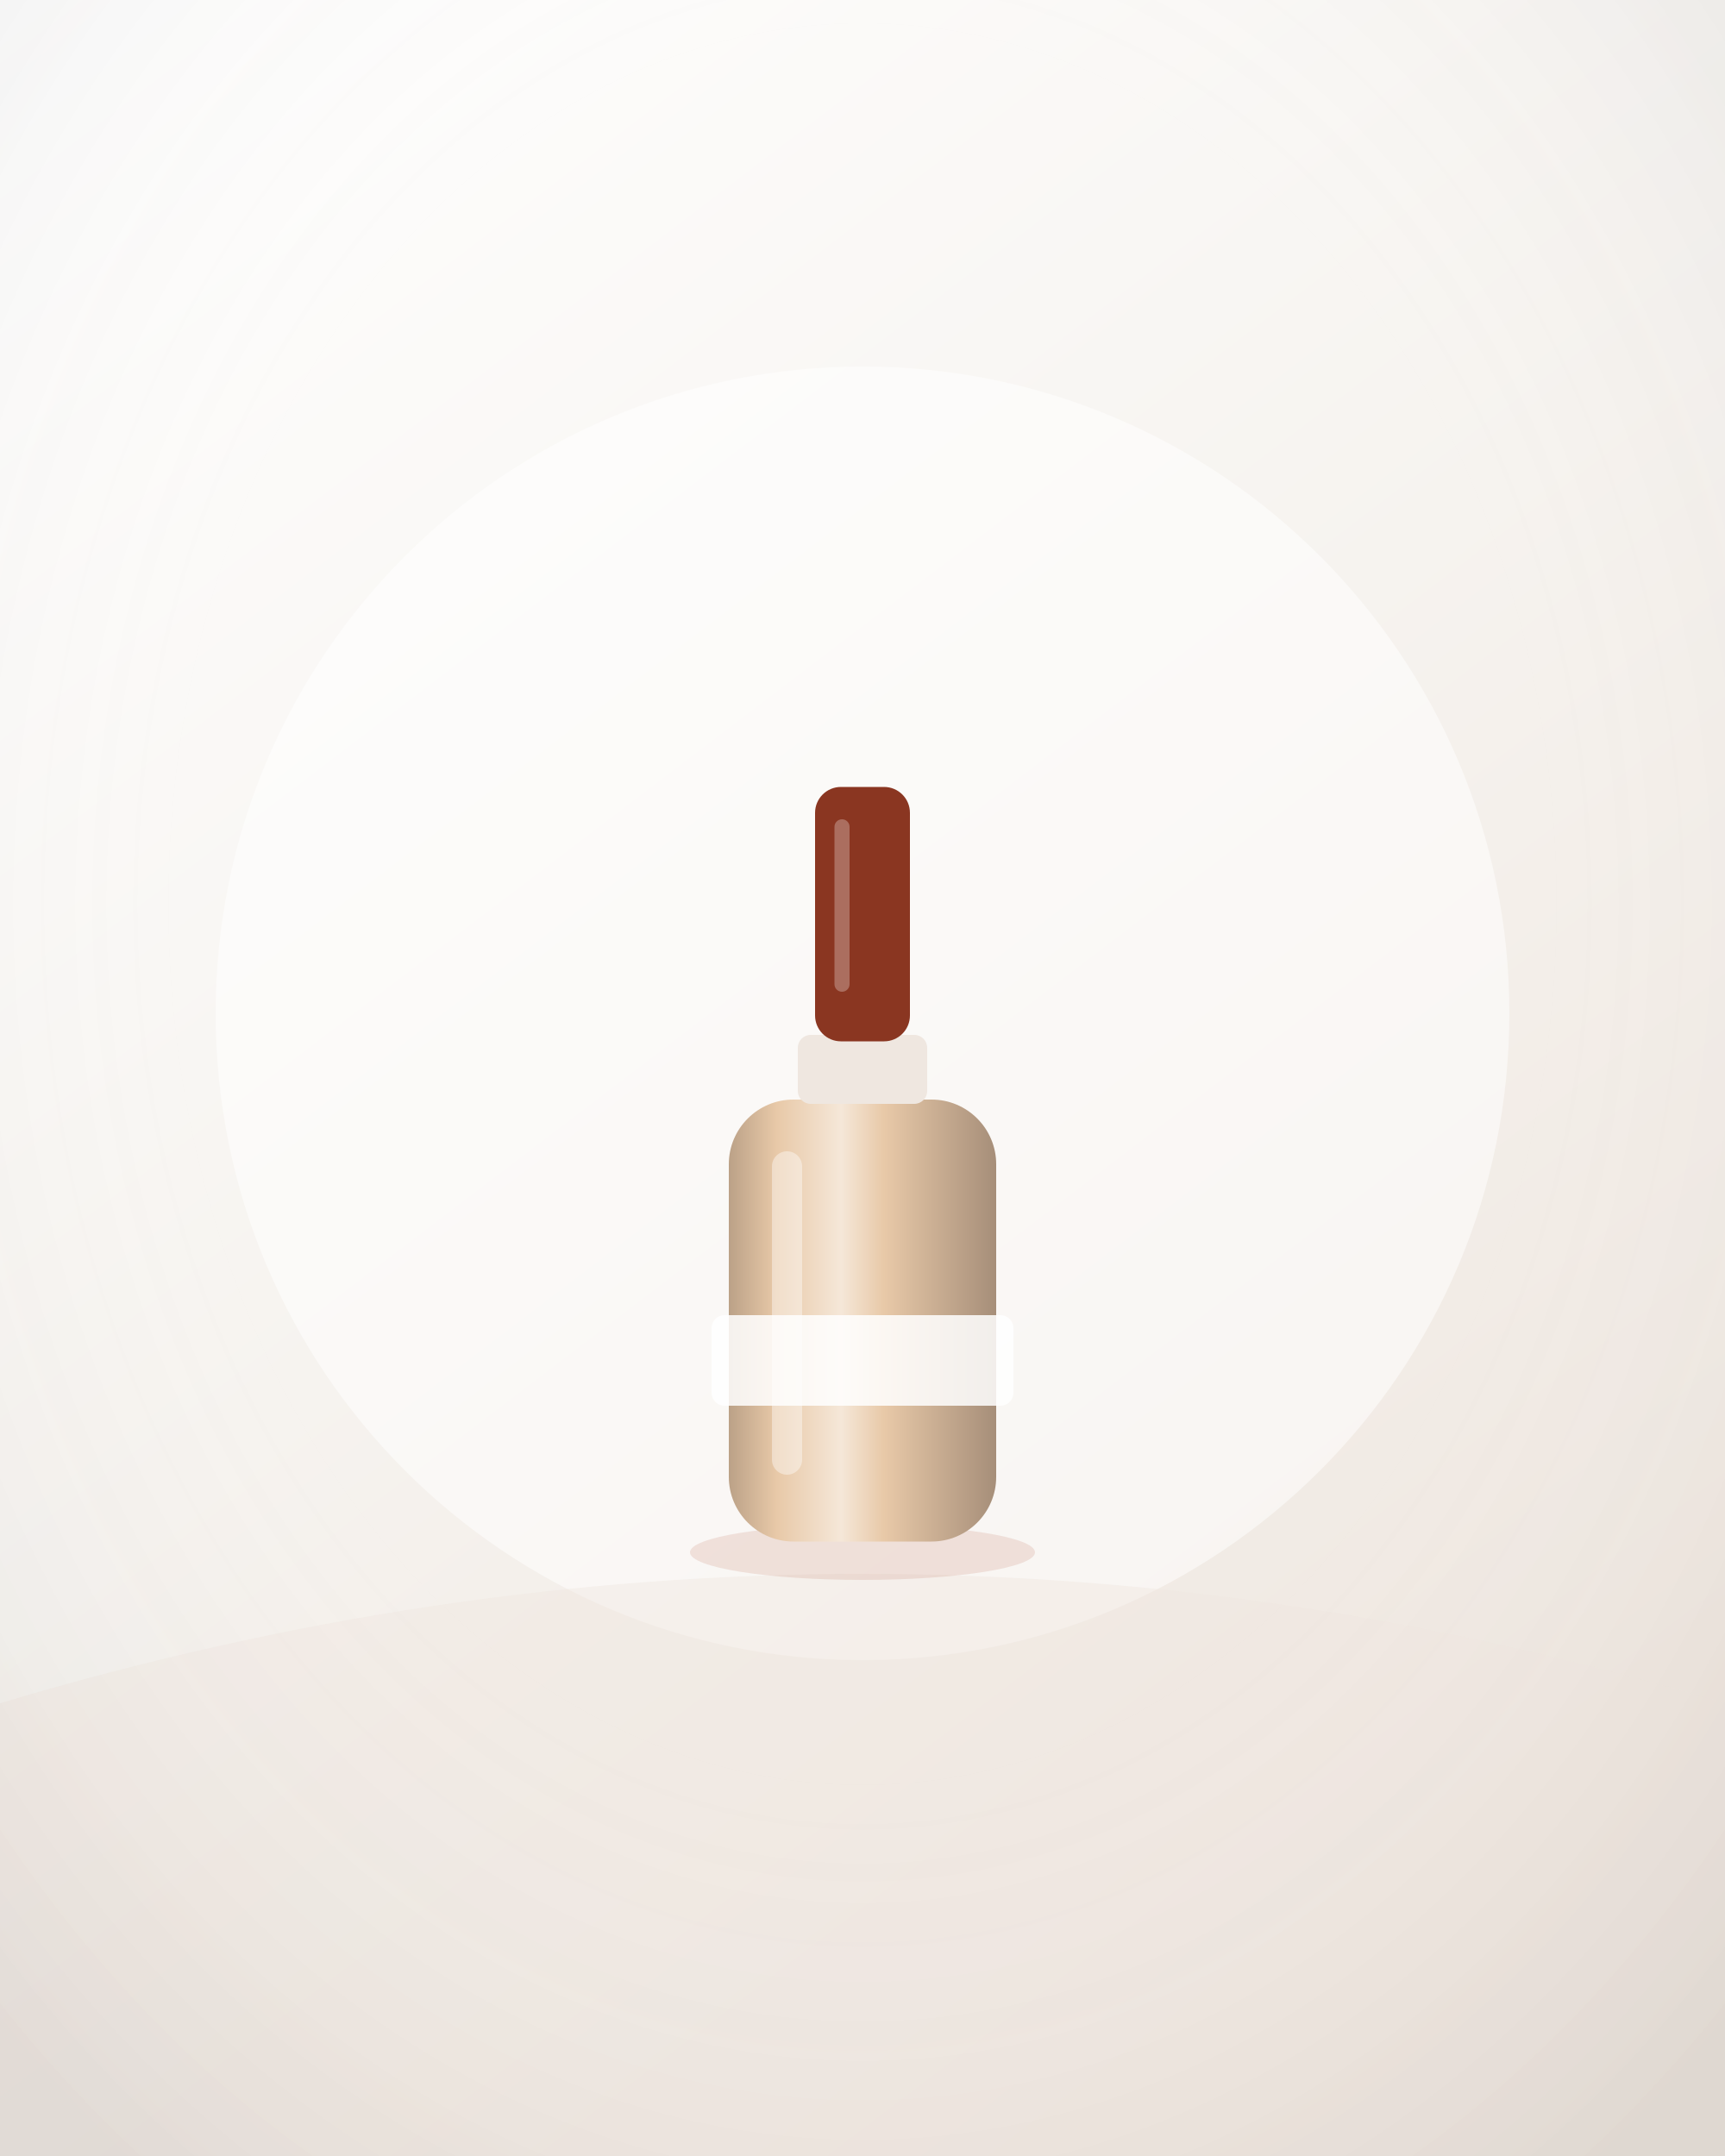
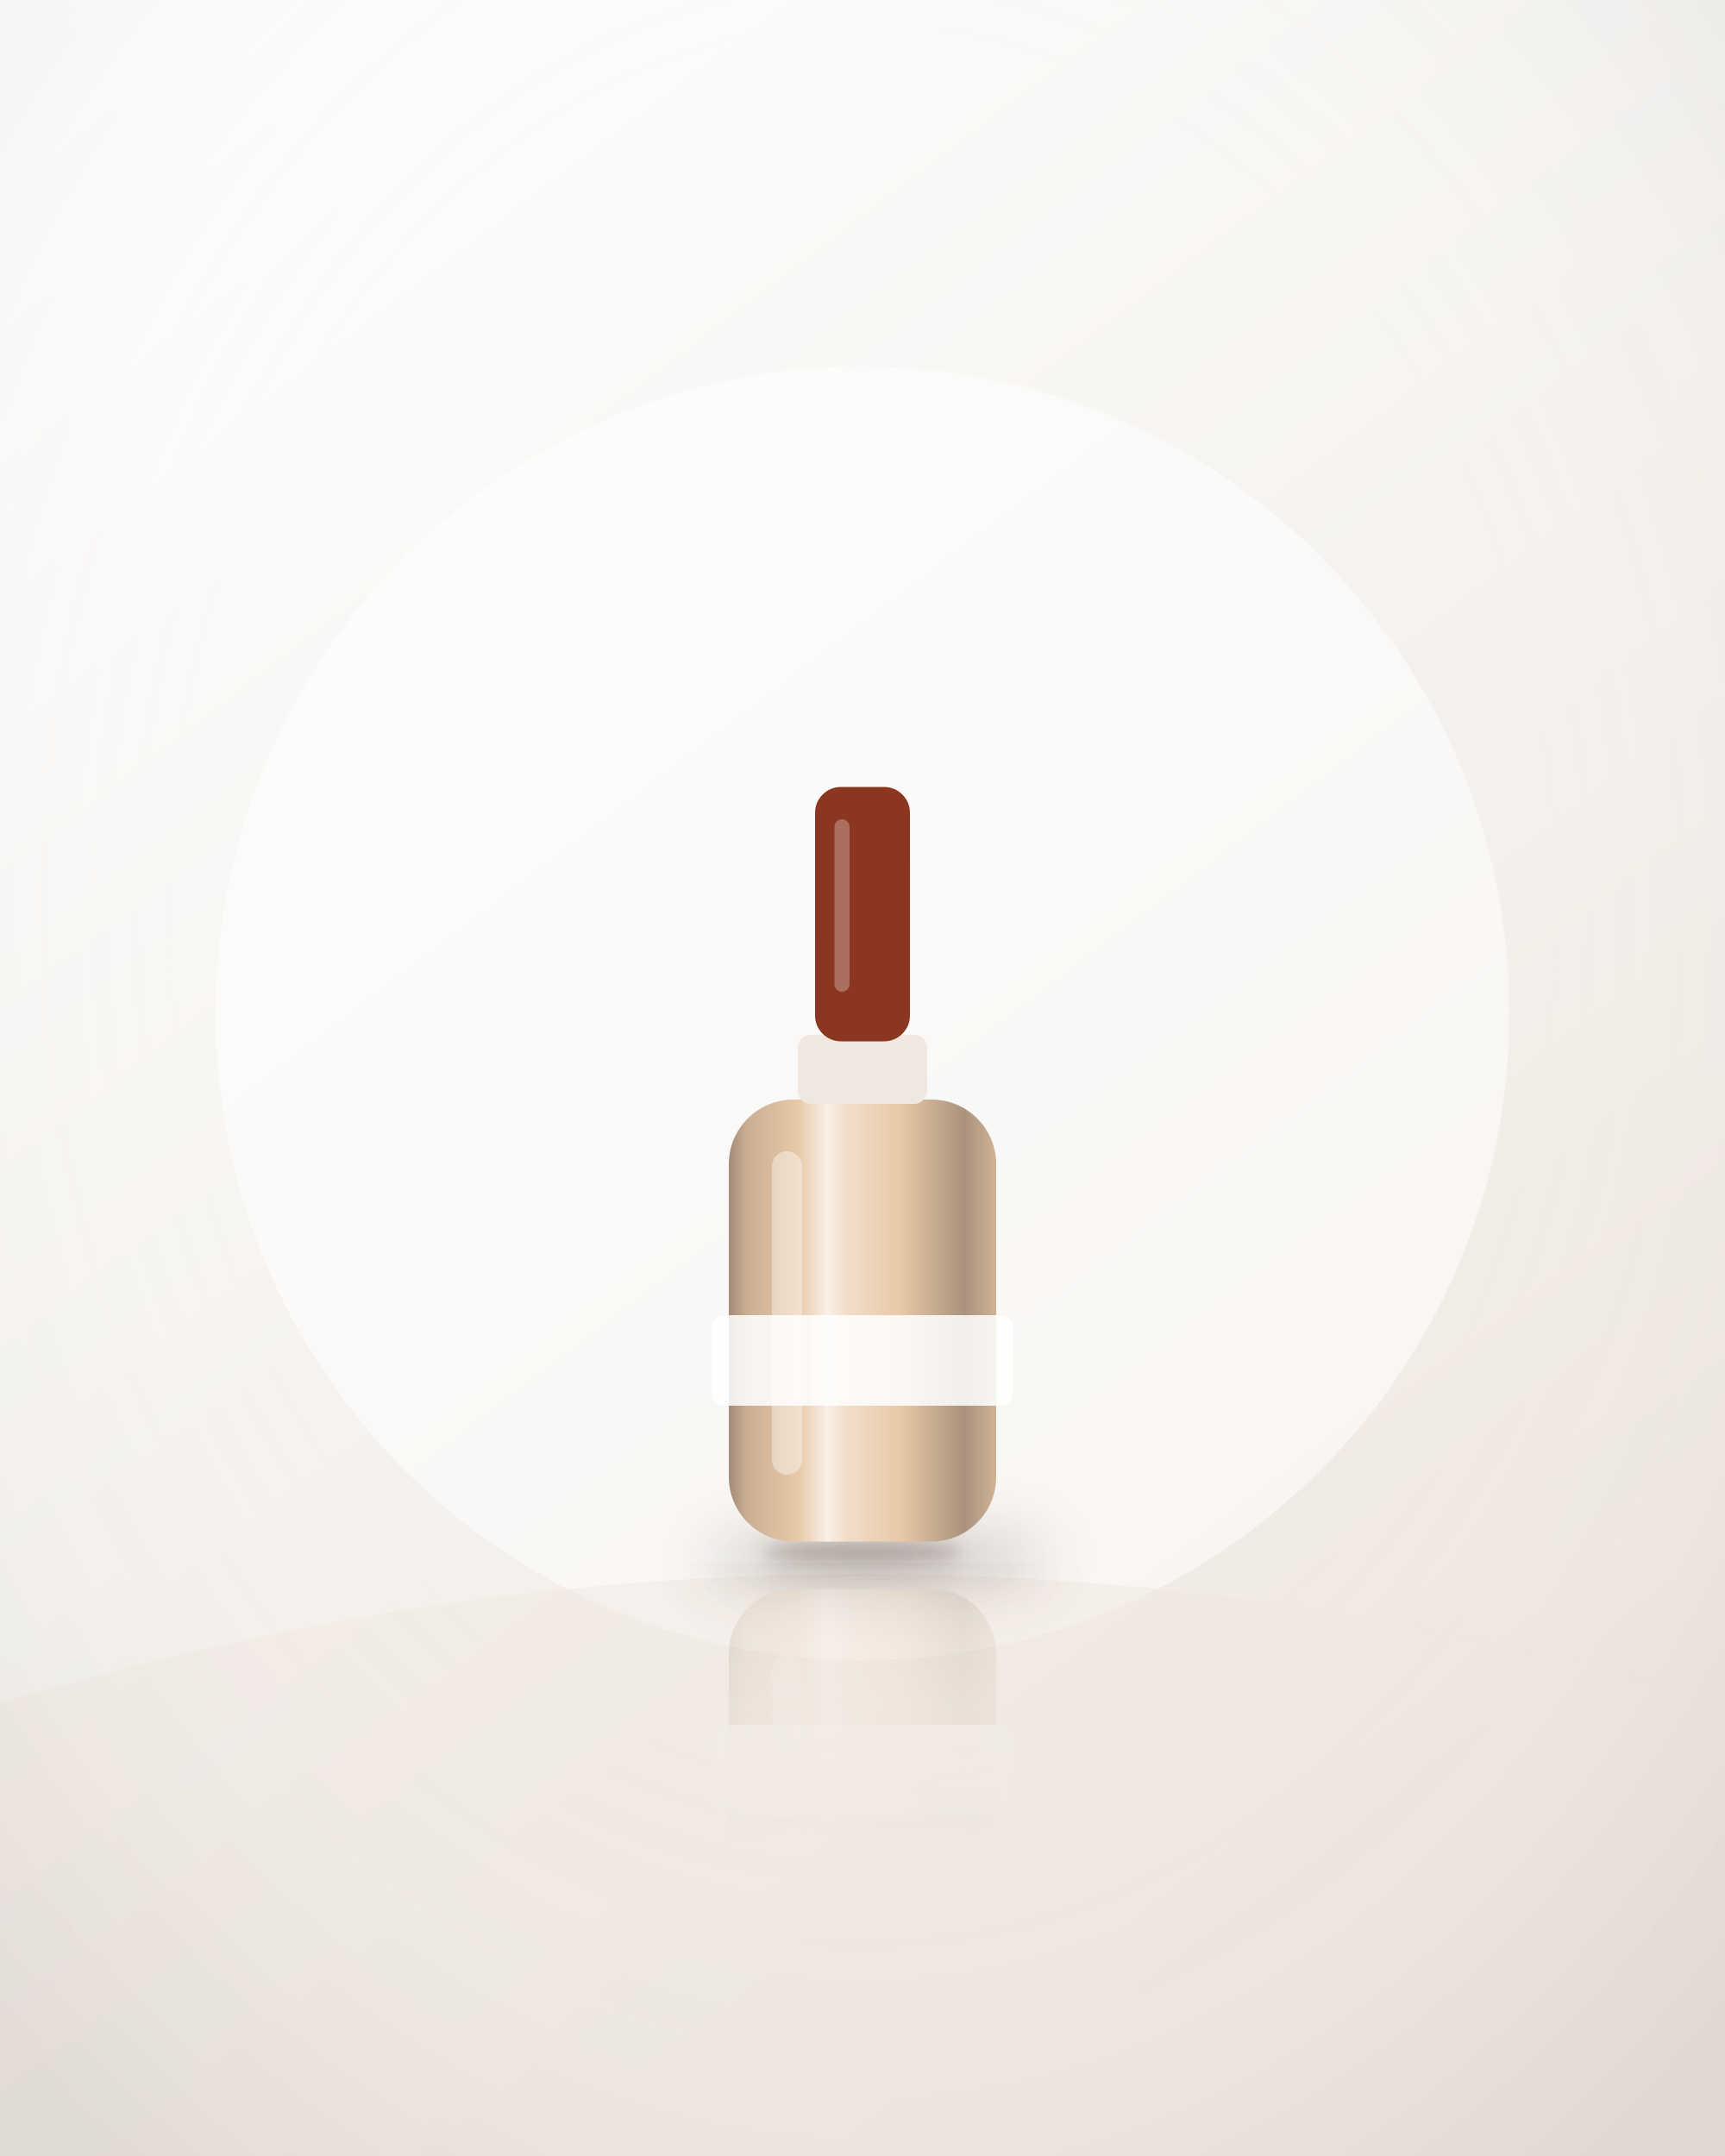
<svg xmlns="http://www.w3.org/2000/svg" viewBox="0 0 800 1000" width="800" height="1000" role="img">
  <defs>
    <linearGradient id="bg60" x1="0" y1="0" x2=".6" y2="1">
      <stop offset="0" stop-color="#FFFFFF" />
      <stop offset=".55" stop-color="#F6F3EF" />
      <stop offset="1" stop-color="#EFE7E0" />
    </linearGradient>
    <radialGradient id="v61" cx=".5" cy=".42" r=".72">
      <stop offset=".55" stop-color="#fff" stop-opacity="0" />
      <stop offset="1" stop-color="#141110" stop-opacity=".07" />
    </radialGradient>
+     <filter id="blurWide" x="-60%" y="-200%" width="220%" height="500%">
+       <feGaussianBlur stdDeviation="13" />
+     </filter>
+     <filter id="blurTight" x="-60%" y="-300%" width="220%" height="700%">
+       <feGaussianBlur stdDeviation="4" />
+     </filter>
+     <linearGradient id="reflGrad" x1="0" y1="205" x2="0" y2="335" gradientUnits="userSpaceOnUse">
+       <stop offset="0" stop-color="#fff" stop-opacity=".5" />
+       <stop offset="1" stop-color="#fff" stop-opacity="0" />
+     </linearGradient>
+     <mask id="reflFade" maskUnits="userSpaceOnUse" x="-260" y="205" width="520" height="130">
+       <rect x="-260" y="205" width="520" height="130" fill="url(#reflGrad)" />
+     </mask>
    <linearGradient id="g59" x1="0" y1="0" x2="1" y2="0">
-       <stop offset="0" stop-color="#bba187" />
-       <stop offset=".18" stop-color="#E8C9A8" />
-       <stop offset=".42" stop-color="#f5e7d8" />
-       <stop offset=".58" stop-color="#E8C9A8" />
-       <stop offset="1" stop-color="#a68e79" />
+       <stop offset="0" stop-color="#a28a76" />
+       <stop offset=".07" stop-color="#cbaf93" />
+       <stop offset=".26" stop-color="#E8C9A8" />
+       <stop offset=".37" stop-color="#f9f0e7" />
+       <stop offset=".44" stop-color="#f1dec9" />
+       <stop offset=".64" stop-color="#E8C9A8" />
+       <stop offset=".88" stop-color="#aa927c" />
+       <stop offset="1" stop-color="#cfb396" />
    </linearGradient>
  </defs>
  <rect width="800" height="1000" fill="url(#bg60)" />
  <circle cx="400" cy="470" r="300" fill="#fff" opacity=".5" />
  <path d="M0 1000 L0 790 Q 400 670 800 790 L800 1000 Z" fill="#EFE7E0" opacity=".45" />
  <g transform="translate(400,520) rotate(0) scale(1)">
-     <ellipse cx="0" cy="200" rx="80" ry="12.8" fill="#A8432A" opacity=".13" />
+     <g mask="url(#reflFade)" opacity=".5">
+       <g transform="translate(0,412) scale(1,-1)">
+         <ellipse cx="5.6" cy="202" rx="80" ry="12.8" fill="#4A372F" opacity=".22" filter="url(#blurWide)" />
+         <ellipse cx="0" cy="200" rx="46.4" ry="5.376" fill="#3A2A24" opacity=".3" filter="url(#blurTight)" />
+         <rect x="-62" y="-10" width="124" height="205" rx="30" fill="url(#g59)" />
+         <rect x="-42" y="14" width="14" height="150" rx="7" fill="#fff" opacity=".4" />
+         <rect x="-30" y="-40" width="60" height="32" rx="6" fill="#EFE7E0" />
+         <rect x="-22" y="-155" width="44" height="118" rx="12" fill="#8A3621" />
+         <rect x="-13" y="-140" width="7" height="80" rx="3.5" fill="#fff" opacity=".28" />
+         <rect x="-70" y="90" width="140" height="42" rx="6" fill="#fff" opacity=".85" />
+       </g>
+     </g>
+     <ellipse cx="5.6" cy="202" rx="80" ry="12.8" fill="#4A372F" opacity=".22" filter="url(#blurWide)" />
+     <ellipse cx="0" cy="200" rx="46.4" ry="5.376" fill="#3A2A24" opacity=".3" filter="url(#blurTight)" />
    <rect x="-62" y="-10" width="124" height="205" rx="30" fill="url(#g59)" />
    <rect x="-42" y="14" width="14" height="150" rx="7" fill="#fff" opacity=".4" />
    <rect x="-30" y="-40" width="60" height="32" rx="6" fill="#EFE7E0" />
    <rect x="-22" y="-155" width="44" height="118" rx="12" fill="#8A3621" />
    <rect x="-13" y="-140" width="7" height="80" rx="3.5" fill="#fff" opacity=".28" />
    <rect x="-70" y="90" width="140" height="42" rx="6" fill="#fff" opacity=".85" />
  </g>
  <rect width="800" height="1000" fill="url(#v61)" />
</svg>
